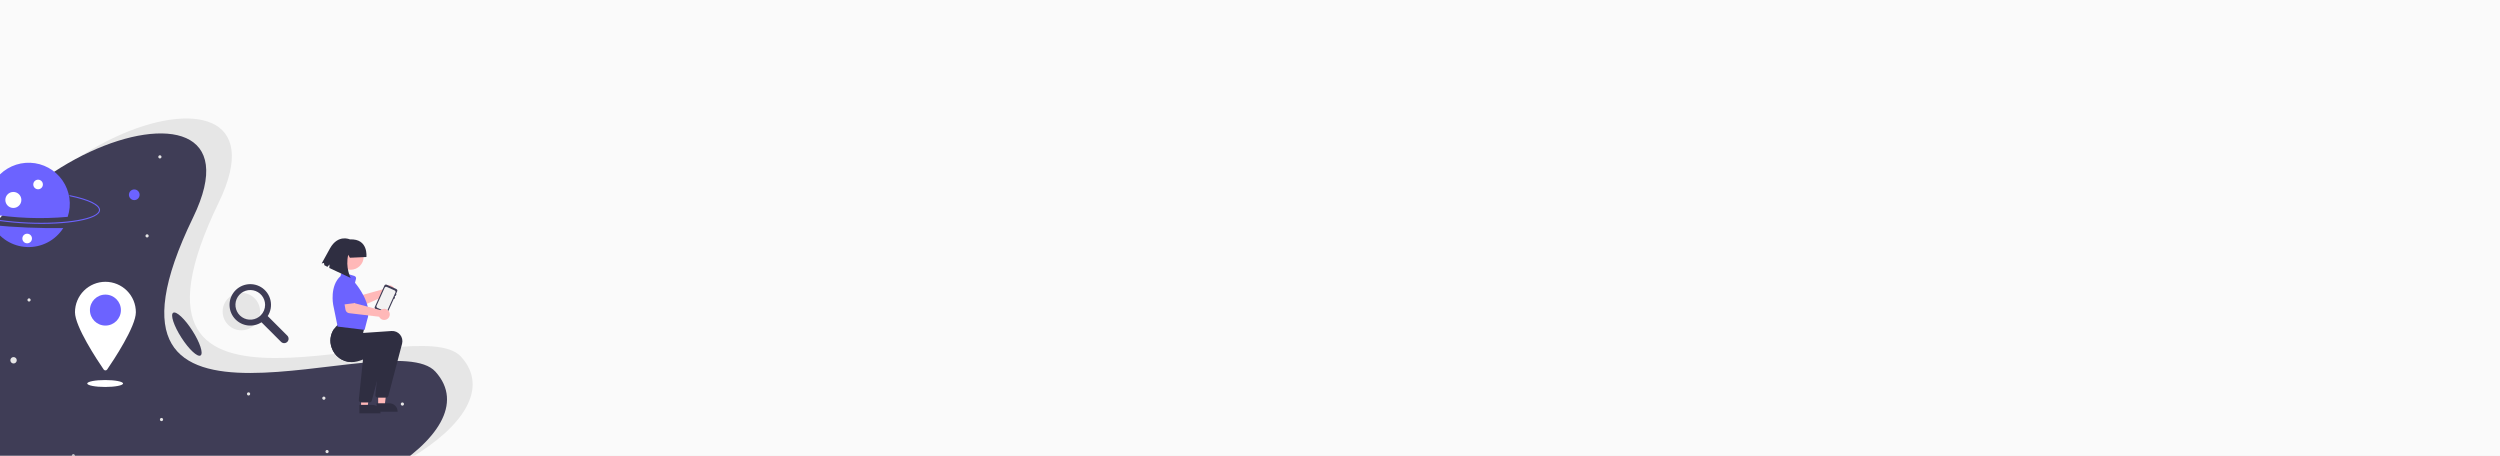
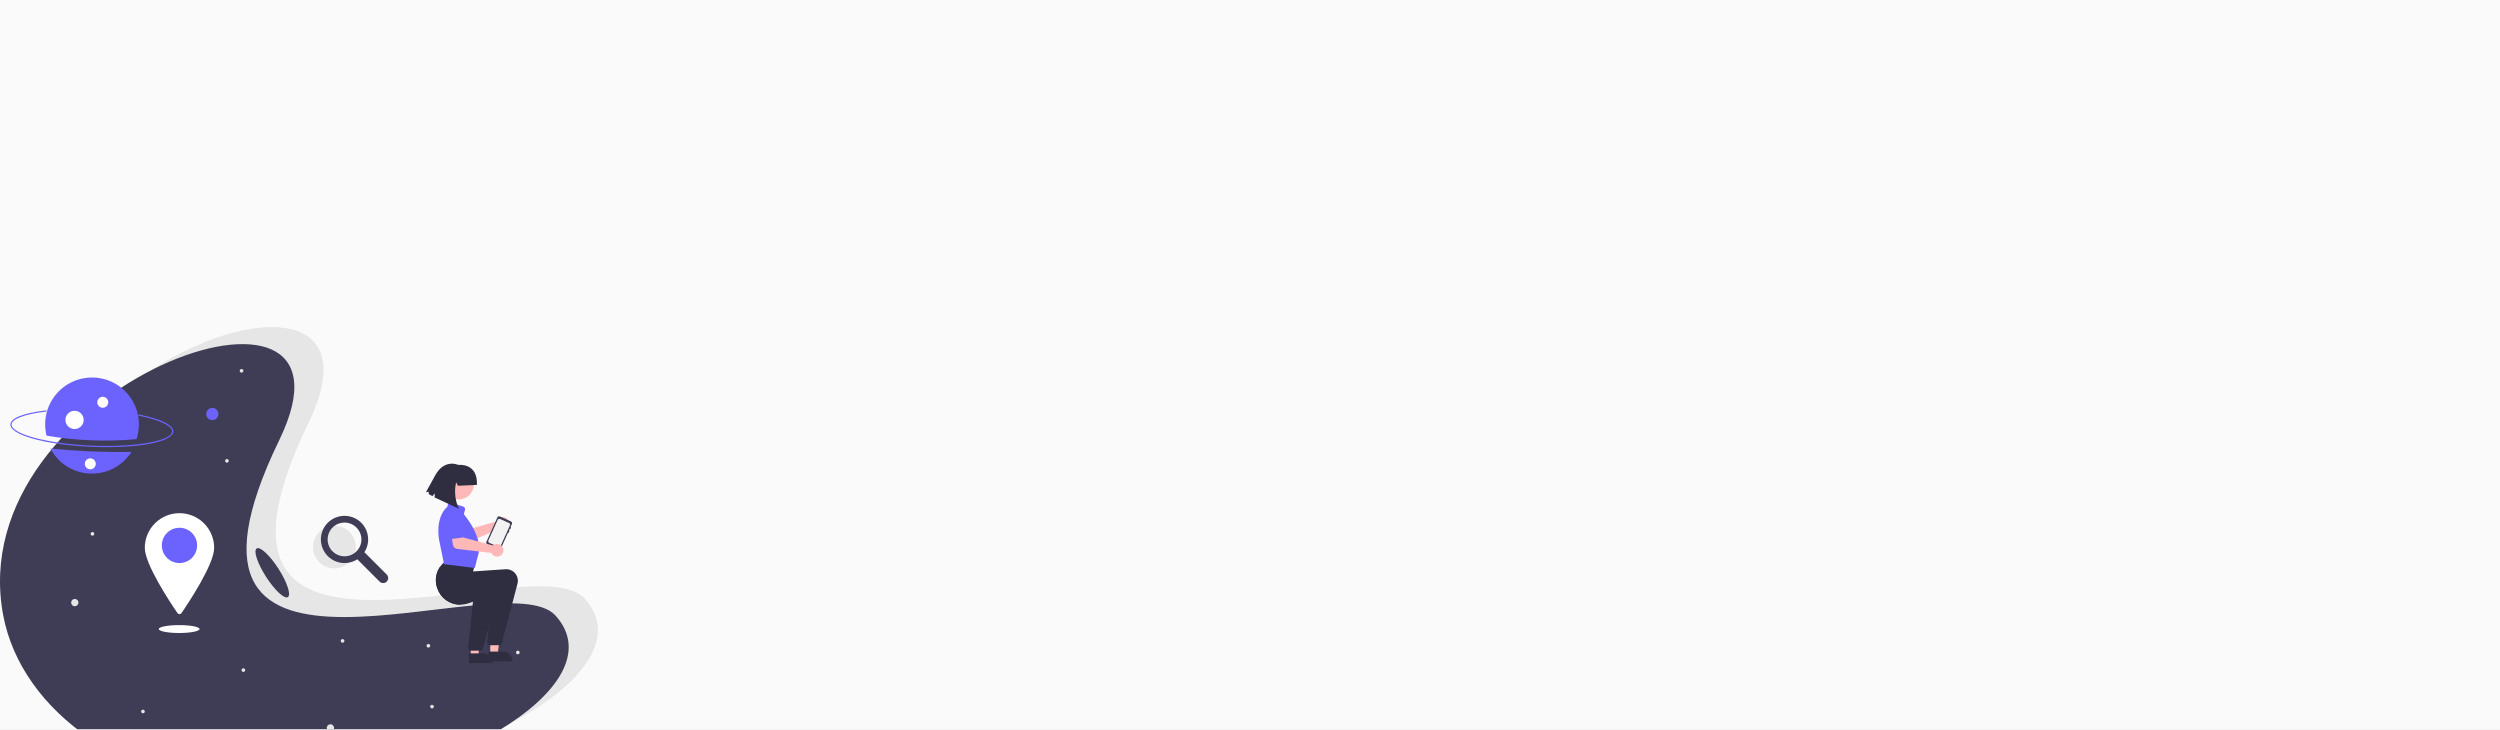
- <svg xmlns="http://www.w3.org/2000/svg" width="1920" height="350" viewBox="0 0 1920 350" fill="none">
+ <svg xmlns="http://www.w3.org/2000/svg" width="1200" height="350" viewBox="0 0 1200 350" fill="none">
  <g clip-path="url(#clip0_264_983)">
-     <rect width="1920" height="350" fill="#FAFAFA" />
-     <path d="M354.093 273.949C397.975 322.457 270.769 392.363 167.985 392.363C65.2 392.363 -5.911 338.198 -18.123 273.949C-47.735 118.167 234.171 19.152 167.985 155.535C71.511 354.327 319.535 235.748 354.093 273.949Z" fill="#E6E6E6" />
-     <path d="M334.404 285.429C378.286 333.937 251.081 403.843 148.296 403.843C45.511 403.843 -25.6 349.678 -37.812 285.429C-67.423 129.647 214.482 30.633 148.296 167.015C51.822 365.807 299.847 247.228 334.404 285.429Z" fill="#3F3D56" />
-     <path d="M21.361 171.7C-9.43 170.345 -33.305 163.706 -32.991 156.586C-32.803 152.317 -24.089 148.884 -9.083 147.168C-9.029 147.161 -8.975 147.165 -8.923 147.18C-8.87 147.195 -8.822 147.219 -8.779 147.253C-8.737 147.286 -8.701 147.328 -8.675 147.375C-8.649 147.423 -8.632 147.474 -8.626 147.528C-8.62 147.582 -8.624 147.636 -8.639 147.688C-8.654 147.74 -8.679 147.789 -8.713 147.831C-8.747 147.873 -8.789 147.908 -8.836 147.934C-8.884 147.96 -8.936 147.977 -8.99 147.982C-23.125 149.599 -32.008 152.909 -32.172 156.622C-32.455 163.061 -7.924 169.591 21.397 170.881C50.718 172.172 75.728 167.822 76.012 161.383C76.176 157.655 67.564 153.566 53.535 150.711C53.482 150.7 53.432 150.679 53.387 150.649C53.342 150.619 53.304 150.581 53.274 150.536C53.244 150.491 53.223 150.44 53.213 150.387C53.203 150.335 53.203 150.28 53.214 150.227C53.224 150.174 53.245 150.124 53.276 150.079C53.306 150.035 53.345 149.996 53.39 149.967C53.435 149.937 53.485 149.916 53.538 149.906C53.591 149.896 53.646 149.897 53.699 149.907C68.589 152.938 77.02 157.133 76.832 161.419C76.518 168.539 52.152 173.055 21.361 171.7Z" fill="#6C63FF" />
-     <path d="M-5.987 172.893C-3.411 177.784 0.405 181.914 5.079 184.868C9.753 187.822 15.121 189.498 20.646 189.727C26.171 189.956 31.66 188.731 36.562 186.174C41.465 183.617 45.61 179.818 48.583 175.157C30.365 175.402 12.148 174.647 -5.987 172.893V172.893Z" fill="#6C63FF" />
-     <path d="M51.989 166.532C53.539 161.884 53.986 156.94 53.294 152.089C52.602 147.239 50.789 142.616 48.001 138.587C45.212 134.558 41.524 131.232 37.227 128.875C32.931 126.517 28.144 125.191 23.246 125.002C18.348 124.812 13.474 125.766 9.008 127.785C4.542 129.805 0.608 132.836 -2.483 136.638C-5.574 140.44 -7.737 144.91 -8.802 149.692C-9.866 154.475 -9.802 159.439 -8.615 164.193C11.4 167.589 31.771 168.376 51.989 166.532V166.532Z" fill="#6C63FF" />
-     <path d="M29.253 145.368C31.291 145.368 32.944 143.716 32.944 141.678C32.944 139.64 31.291 137.988 29.253 137.988C27.214 137.988 25.561 139.64 25.561 141.678C25.561 143.716 27.214 145.368 29.253 145.368Z" fill="white" />
-     <path d="M10.253 159.714C13.651 159.714 16.406 156.96 16.406 153.564C16.406 150.167 13.651 147.414 10.253 147.414C6.855 147.414 4.1 150.167 4.1 153.564C4.1 156.96 6.855 159.714 10.253 159.714Z" fill="white" />
-     <path d="M103.115 153.69C105.38 153.69 107.217 151.854 107.217 149.59C107.217 147.326 105.38 145.49 103.115 145.49C100.85 145.49 99.013 147.326 99.013 149.59C99.013 151.854 100.85 153.69 103.115 153.69Z" fill="#6C63FF" />
-     <path d="M10.414 279.153C11.773 279.153 12.875 278.052 12.875 276.693C12.875 275.335 11.773 274.233 10.414 274.233C9.054 274.233 7.952 275.335 7.952 276.693C7.952 278.052 9.054 279.153 10.414 279.153Z" fill="#E6E6E6" />
-     <path d="M22.309 231.591C22.989 231.591 23.54 231.041 23.54 230.361C23.54 229.682 22.989 229.131 22.309 229.131C21.629 229.131 21.078 229.682 21.078 230.361C21.078 231.041 21.629 231.591 22.309 231.591Z" fill="#E6E6E6" />
-     <path d="M124.034 323.434C124.714 323.434 125.265 322.884 125.265 322.204C125.265 321.525 124.714 320.974 124.034 320.974C123.355 320.974 122.804 321.525 122.804 322.204C122.804 322.884 123.355 323.434 124.034 323.434Z" fill="#E6E6E6" />
-     <path d="M309.027 311.544C309.707 311.544 310.258 310.993 310.258 310.314C310.258 309.634 309.707 309.084 309.027 309.084C308.348 309.084 307.797 309.634 307.797 310.314C307.797 310.993 308.348 311.544 309.027 311.544Z" fill="#E6E6E6" />
-     <path d="M251.191 348.035C251.871 348.035 252.422 347.484 252.422 346.805C252.422 346.125 251.871 345.574 251.191 345.574C250.512 345.574 249.961 346.125 249.961 346.805C249.961 347.484 250.512 348.035 251.191 348.035Z" fill="#E6E6E6" />
-     <path d="M190.894 303.754C191.574 303.754 192.125 303.203 192.125 302.524C192.125 301.844 191.574 301.294 190.894 301.294C190.215 301.294 189.664 301.844 189.664 302.524C189.664 303.203 190.215 303.754 190.894 303.754Z" fill="#E6E6E6" />
-     <path d="M112.959 182.391C113.639 182.391 114.19 181.84 114.19 181.161C114.19 180.481 113.639 179.931 112.959 179.931C112.28 179.931 111.729 180.481 111.729 181.161C111.729 181.84 112.28 182.391 112.959 182.391Z" fill="#E6E6E6" />
-     <path d="M122.804 121.709C123.483 121.709 124.034 121.159 124.034 120.479C124.034 119.8 123.483 119.249 122.804 119.249C122.124 119.249 121.573 119.8 121.573 120.479C121.573 121.159 122.124 121.709 122.804 121.709Z" fill="#E6E6E6" />
-     <path d="M56.354 351.315C57.034 351.315 57.585 350.764 57.585 350.085C57.585 349.405 57.034 348.855 56.354 348.855C55.675 348.855 55.124 349.405 55.124 350.085C55.124 350.764 55.675 351.315 56.354 351.315Z" fill="#E6E6E6" />
-     <path d="M248.73 307.034C249.41 307.034 249.961 306.483 249.961 305.804C249.961 305.124 249.41 304.573 248.73 304.573C248.05 304.573 247.499 305.124 247.499 305.804C247.499 306.483 248.05 307.034 248.73 307.034Z" fill="#E6E6E6" />
-     <path d="M20.86 186.86C22.899 186.86 24.552 185.208 24.552 183.17C24.552 181.132 22.899 179.48 20.86 179.48C18.822 179.48 17.169 181.132 17.169 183.17C17.169 185.208 18.822 186.86 20.86 186.86Z" fill="white" />
-     <path d="M104.345 239.792C104.345 250.813 87.298 276.494 82.317 283.764C82.166 283.984 81.965 284.164 81.729 284.288C81.494 284.412 81.231 284.477 80.965 284.477C80.699 284.477 80.436 284.412 80.201 284.288C79.965 284.164 79.763 283.984 79.613 283.764C74.631 276.494 57.584 250.813 57.584 239.792C57.584 236.723 58.189 233.684 59.364 230.848C60.539 228.013 62.261 225.437 64.432 223.266C66.603 221.096 69.181 219.375 72.018 218.2C74.854 217.026 77.895 216.421 80.965 216.421C84.035 216.421 87.076 217.026 89.912 218.2C92.749 219.375 95.326 221.096 97.497 223.266C99.668 225.437 101.391 228.013 102.566 230.848C103.741 233.684 104.345 236.723 104.345 239.792V239.792Z" fill="white" />
-     <path d="M80.965 250.042C87.535 250.042 92.86 244.719 92.86 238.152C92.86 231.585 87.535 226.261 80.965 226.261C74.395 226.261 69.07 231.585 69.07 238.152C69.07 244.719 74.395 250.042 80.965 250.042Z" fill="#6C63FF" />
-     <path d="M80.76 297.194C88.349 297.194 94.501 296 94.501 294.529C94.501 293.057 88.349 291.864 80.76 291.864C73.171 291.864 67.019 293.057 67.019 294.529C67.019 296 73.171 297.194 80.76 297.194Z" fill="white" />
-     <path d="M295.06 221.35C294.956 221.552 294.868 221.762 294.797 221.977L275.197 227.421L271.665 223.966L265.752 228.612L271.41 235.336C271.867 235.879 272.488 236.26 273.18 236.42C273.871 236.58 274.597 236.512 275.246 236.226L296.418 226.884C297.137 227.382 297.99 227.65 298.864 227.652C299.738 227.654 300.593 227.389 301.313 226.894C302.034 226.399 302.586 225.696 302.897 224.88C303.209 224.063 303.264 223.171 303.055 222.322C302.847 221.473 302.385 220.708 301.731 220.128C301.076 219.548 300.261 219.181 299.393 219.075C298.525 218.97 297.646 219.131 296.871 219.538C296.097 219.944 295.465 220.576 295.06 221.35H295.06Z" fill="#FFB8B8" />
-     <path d="M274.506 227.74L267.15 233.463C266.94 233.626 266.698 233.742 266.44 233.803C266.182 233.864 265.914 233.869 265.654 233.816C265.394 233.764 265.148 233.657 264.933 233.501C264.718 233.346 264.539 233.146 264.409 232.915L259.837 224.827C259.009 223.751 258.642 222.392 258.815 221.046C258.989 219.701 259.689 218.479 260.763 217.649C261.836 216.819 263.195 216.448 264.542 216.618C265.888 216.788 267.113 217.485 267.946 218.556L274.647 224.949C274.839 225.133 274.989 225.355 275.088 225.601C275.186 225.848 275.23 226.112 275.216 226.377C275.203 226.642 275.132 226.9 275.01 227.136C274.887 227.371 274.716 227.577 274.506 227.74V227.74Z" fill="#6C63FF" />
-     <path d="M296.939 218.643L304.4 221.998C304.712 222.138 304.956 222.397 305.078 222.717C305.199 223.037 305.188 223.393 305.048 223.705L304.165 225.667C304.268 225.715 304.349 225.801 304.39 225.907C304.43 226.014 304.427 226.132 304.381 226.237L304.027 227.022C303.98 227.125 303.894 227.206 303.787 227.247C303.68 227.287 303.562 227.284 303.458 227.237L303.105 228.022C303.208 228.069 303.29 228.156 303.33 228.262C303.37 228.369 303.367 228.487 303.321 228.591L302.967 229.376C302.92 229.48 302.834 229.561 302.727 229.602C302.62 229.642 302.502 229.639 302.398 229.592L297.628 240.19C297.488 240.502 297.229 240.746 296.908 240.867C296.588 240.988 296.233 240.978 295.92 240.837L288.46 237.482C288.147 237.342 287.904 237.083 287.782 236.763C287.661 236.443 287.671 236.087 287.812 235.775L295.231 219.29C295.372 218.978 295.631 218.734 295.951 218.613C296.272 218.492 296.627 218.502 296.939 218.643V218.643Z" fill="#3F3D56" />
-     <path d="M289.814 236.438L295.799 239.133C296.099 239.267 296.439 239.277 296.747 239.161C297.054 239.045 297.303 238.812 297.439 238.513L300.203 232.367L301.164 230.237L303.665 224.676C303.799 224.377 303.809 224.037 303.692 223.731C303.576 223.424 303.344 223.176 303.045 223.041L301.164 222.193L297.056 220.346C296.756 220.213 296.416 220.203 296.109 220.32C295.802 220.437 295.554 220.671 295.42 220.971L293 226.346L290.245 232.466L289.194 234.803C289.06 235.102 289.05 235.442 289.166 235.749C289.282 236.055 289.515 236.303 289.814 236.438V236.438Z" fill="#F2F2F2" />
-     <path d="M277.309 312.587L282.337 312.587L284.73 293.198L277.308 293.199L277.309 312.587Z" fill="#FFB8B8" />
-     <path d="M276.026 310.946L285.929 310.946H285.93C286.759 310.946 287.579 311.109 288.345 311.426C289.111 311.743 289.807 312.207 290.393 312.793C290.979 313.379 291.444 314.074 291.761 314.84C292.078 315.605 292.241 316.426 292.241 317.254V317.459L276.026 317.46L276.026 310.946Z" fill="#2F2E41" />
-     <path d="M290.434 311.357L295.463 311.357L297.856 291.968L290.434 291.969L290.434 311.357Z" fill="#FFB8B8" />
-     <path d="M289.152 309.716L299.055 309.715H299.056C299.884 309.715 300.705 309.878 301.471 310.195C302.237 310.513 302.932 310.977 303.518 311.563C304.104 312.149 304.569 312.844 304.887 313.61C305.204 314.375 305.367 315.195 305.367 316.024V316.229L289.152 316.229L289.152 309.716Z" fill="#2F2E41" />
-     <path d="M254.752 267.09C255.823 270.265 257.855 273.028 260.567 274.998C263.279 276.967 266.536 278.045 269.887 278.083L270.142 278.087C272.738 278.161 275.786 277.324 278.776 276.123C284.683 273.749 290.355 269.948 291.861 268.903L289.31 293.417L288.276 303.356C288.25 303.613 288.278 303.873 288.358 304.118C288.439 304.364 288.57 304.59 288.743 304.782C288.916 304.974 289.127 305.127 289.363 305.233C289.599 305.338 289.855 305.393 290.114 305.394H296.484C296.892 305.394 297.289 305.259 297.613 305.009C297.936 304.76 298.168 304.411 298.272 304.016L308.789 263.978C309.105 262.78 309.13 261.524 308.863 260.314C308.596 259.104 308.045 257.974 307.255 257.019C306.465 256.065 305.459 255.311 304.32 254.823C303.18 254.334 301.941 254.123 300.704 254.208L278.858 255.704L280.384 249.603L260.884 248.308L260.826 248.349C260.359 248.689 259.904 249.046 259.469 249.419C258.382 250.338 257.418 251.394 256.601 252.56C255.141 254.652 254.21 257.067 253.888 259.597C253.565 262.128 253.862 264.699 254.752 267.09Z" fill="#2F2E41" />
-     <path d="M254.752 267.091C255.823 270.265 257.855 273.028 260.567 274.998C263.279 276.967 266.536 278.045 269.887 278.083C273.092 276.462 276.185 274.627 279.145 272.593L278.776 276.123L275.56 307.046C275.534 307.303 275.562 307.563 275.643 307.809C275.723 308.054 275.854 308.28 276.027 308.472C276.2 308.664 276.412 308.818 276.648 308.923C276.884 309.028 277.139 309.083 277.398 309.084H283.768C284.176 309.084 284.573 308.949 284.897 308.7C285.221 308.45 285.452 308.101 285.556 307.706L289.31 293.417L296.073 267.669C296.389 266.47 296.414 265.214 296.147 264.004C295.881 262.794 295.329 261.665 294.539 260.71C293.749 259.755 292.743 259.002 291.604 258.513C290.465 258.024 289.225 257.813 287.989 257.898L266.142 259.395L267.668 253.294L256.601 252.56C255.141 254.652 254.21 257.067 253.888 259.598C253.565 262.128 253.862 264.699 254.752 267.091V267.091Z" fill="#2F2E41" />
-     <path d="M259.441 250.833L259.294 250.816L255.892 234.093C255.863 233.948 253.081 219.524 261.608 211.984L261.757 210.952C261.795 210.688 261.89 210.435 262.035 210.211C262.18 209.987 262.372 209.797 262.598 209.655C262.823 209.512 263.077 209.42 263.342 209.385C263.607 209.35 263.876 209.373 264.131 209.452L272.164 211.943C272.619 212.083 273.002 212.393 273.232 212.809C273.463 213.225 273.524 213.714 273.402 214.174L272.621 217.143C273.704 218.414 286.451 233.754 282.011 245.571L280.022 253.342L259.441 250.833Z" fill="#6C63FF" />
-     <path d="M292.797 237.782C292.605 237.903 292.423 238.039 292.252 238.188L272.605 232.917L271.321 228.146L263.866 229.143L265.318 237.809C265.436 238.509 265.777 239.152 266.291 239.641C266.805 240.131 267.465 240.441 268.17 240.524L291.153 243.238C291.518 244.032 292.117 244.696 292.869 245.142C293.621 245.588 294.491 245.795 295.363 245.734C296.235 245.674 297.068 245.35 297.752 244.804C298.435 244.259 298.936 243.519 299.188 242.682C299.441 241.845 299.432 240.951 299.164 240.119C298.895 239.288 298.38 238.557 297.686 238.025C296.992 237.493 296.153 237.185 295.279 237.142C294.406 237.099 293.54 237.322 292.797 237.782H292.797Z" fill="#FFB8B8" />
-     <path d="M271.848 232.84L262.602 234.031C262.339 234.065 262.072 234.041 261.819 233.963C261.565 233.884 261.332 233.752 261.135 233.575C260.937 233.398 260.78 233.18 260.674 232.937C260.568 232.694 260.516 232.431 260.521 232.166L260.697 222.877C260.532 221.531 260.907 220.174 261.741 219.103C262.574 218.033 263.799 217.337 265.145 217.167C266.492 216.998 267.851 217.369 268.924 218.2C269.997 219.03 270.697 220.252 270.87 221.598L273.389 230.509C273.461 230.764 273.477 231.032 273.437 231.294C273.396 231.556 273.299 231.806 273.153 232.027C273.007 232.248 272.814 232.436 272.589 232.576C272.364 232.716 272.112 232.806 271.848 232.84V232.84Z" fill="#6C63FF" />
-     <path d="M269.246 207.183C274.81 207.183 279.32 202.674 279.32 197.112C279.32 191.551 274.81 187.042 269.246 187.042C263.682 187.042 259.171 191.551 259.171 197.112C259.171 202.674 263.682 207.183 269.246 207.183Z" fill="#FFB8B8" />
-     <path d="M268.716 197.953L267.454 195.657C265.065 205.388 269.285 213.441 269.285 213.441L252.906 205.814L253.062 203.108L251.441 204.946L249.112 203.664L248.804 201.909L247.047 202.344L253.463 190.705C259.691 179.629 268.745 183.858 268.745 183.858C283.148 183.173 281.389 197.378 281.389 197.378L268.716 197.953Z" fill="#2F2E41" />
-     <path d="M154.033 272.998C156.356 271.51 153.531 262.962 147.724 253.907C141.917 244.852 135.326 238.718 133.003 240.207C130.68 241.695 133.505 250.242 139.312 259.297C145.12 268.352 151.711 274.486 154.033 272.998Z" fill="#3F3D56" />
-     <path d="M185.374 253.669C193.322 253.669 199.765 247.228 199.765 239.283C199.765 231.339 193.322 224.898 185.374 224.898C177.425 224.898 170.982 231.339 170.982 239.283C170.982 247.228 177.425 253.669 185.374 253.669Z" fill="#E6E6E6" />
-     <path d="M220.644 257.769L205.605 242.736C206.758 240.944 207.539 238.939 207.902 236.839C208.265 234.74 208.203 232.588 207.72 230.513C207.236 228.438 206.341 226.481 205.086 224.758C203.832 223.035 202.245 221.581 200.418 220.483C196.979 218.429 192.893 217.741 188.971 218.556C185.048 219.37 181.575 221.627 179.238 224.88C177.088 227.894 176.056 231.562 176.318 235.254C176.58 238.945 178.121 242.431 180.675 245.11C183.23 247.789 186.638 249.495 190.315 249.935C193.991 250.375 197.706 249.52 200.821 247.518L215.86 262.551C216.495 263.185 217.355 263.541 218.252 263.54C219.149 263.54 220.009 263.184 220.643 262.55C221.277 261.916 221.633 261.056 221.634 260.16C221.634 259.263 221.278 258.403 220.644 257.769V257.769ZM200.259 242.175C198.396 244.038 195.944 245.197 193.321 245.455C190.699 245.714 188.068 245.055 185.876 243.591C183.685 242.128 182.069 239.95 181.304 237.429C180.539 234.909 180.672 232.201 181.681 229.767C182.689 227.333 184.511 225.324 186.835 224.083C189.159 222.841 191.842 222.443 194.427 222.957C197.012 223.471 199.338 224.865 201.01 226.901C202.682 228.937 203.596 231.49 203.596 234.124C203.597 235.62 203.304 237.101 202.731 238.483C202.159 239.864 201.319 241.119 200.259 242.175V242.175Z" fill="#3F3D56" />
+     <rect width="1200" height="350" fill="#FAFAFA" />
+     <path d="M280.657 287.289C311.907 321.834 221.317 371.618 148.118 371.618C74.919 371.618 24.277 333.044 15.579 287.289C-5.508 176.347 195.253 105.833 148.118 202.959C79.413 344.531 256.046 260.084 280.657 287.289Z" fill="#E6E6E6" />
+     <path d="M266.635 295.465C297.886 330.01 207.296 379.795 134.097 379.795C60.898 379.795 10.255 341.22 1.558 295.465C-19.53 184.523 181.232 114.009 134.097 211.135C65.392 352.707 242.025 268.26 266.635 295.465Z" fill="#3F3D56" />
+     <path d="M43.699 214.471C21.77 213.506 4.768 208.778 4.991 203.707C5.125 200.667 11.331 198.223 22.018 197C22.056 196.996 22.095 196.999 22.132 197.009C22.169 197.02 22.204 197.037 22.234 197.061C22.264 197.085 22.289 197.115 22.308 197.148C22.327 197.182 22.339 197.219 22.343 197.257C22.348 197.295 22.344 197.334 22.334 197.371C22.323 197.408 22.305 197.443 22.281 197.473C22.257 197.503 22.227 197.528 22.193 197.546C22.16 197.565 22.122 197.576 22.084 197.581C12.017 198.732 5.691 201.089 5.575 203.733C5.373 208.319 22.843 212.969 43.724 213.888C64.605 214.807 82.417 211.709 82.619 207.124C82.736 204.469 76.602 201.557 66.612 199.524C66.574 199.516 66.538 199.501 66.506 199.48C66.474 199.458 66.447 199.431 66.426 199.399C66.404 199.367 66.39 199.331 66.382 199.293C66.375 199.256 66.375 199.217 66.383 199.179C66.391 199.142 66.406 199.106 66.427 199.074C66.448 199.042 66.476 199.015 66.508 198.994C66.54 198.973 66.576 198.958 66.614 198.951C66.652 198.943 66.691 198.944 66.728 198.951C77.332 201.109 83.337 204.098 83.203 207.15C82.979 212.22 65.627 215.437 43.699 214.471Z" fill="#6C63FF" />
+     <path d="M24.223 215.321C26.058 218.805 28.775 221.745 32.103 223.849C35.432 225.953 39.255 227.146 43.19 227.31C47.124 227.473 51.033 226.6 54.525 224.779C58.016 222.959 60.968 220.253 63.085 216.934C50.111 217.108 37.138 216.57 24.223 215.321V215.321Z" fill="#6C63FF" />
+     <path d="M65.511 210.791C66.615 207.481 66.933 203.96 66.44 200.505C65.947 197.051 64.657 193.759 62.671 190.89C60.685 188.02 58.058 185.652 54.998 183.973C51.938 182.294 48.529 181.349 45.041 181.215C41.553 181.08 38.082 181.759 34.901 183.197C31.721 184.636 28.919 186.794 26.718 189.502C24.517 192.21 22.976 195.393 22.218 198.798C21.46 202.204 21.506 205.74 22.351 209.125C36.605 211.544 51.113 212.104 65.511 210.791V210.791Z" fill="#6C63FF" />
+     <path d="M49.319 195.719C50.771 195.719 51.948 194.542 51.948 193.091C51.948 191.64 50.771 190.463 49.319 190.463C47.867 190.463 46.69 191.64 46.69 193.091C46.69 194.542 47.867 195.719 49.319 195.719Z" fill="white" />
+     <path d="M35.788 205.935C38.208 205.935 40.17 203.974 40.17 201.555C40.17 199.136 38.208 197.176 35.788 197.176C33.368 197.176 31.406 199.136 31.406 201.555C31.406 203.974 33.368 205.935 35.788 205.935Z" fill="white" />
+     <path d="M101.921 201.646C103.534 201.646 104.842 200.338 104.842 198.726C104.842 197.113 103.534 195.806 101.921 195.806C100.308 195.806 99 197.113 99 198.726C99 200.338 100.308 201.646 101.921 201.646Z" fill="#6C63FF" />
+     <path d="M35.903 290.995C36.87 290.995 37.655 290.211 37.655 289.243C37.655 288.276 36.87 287.491 35.903 287.491C34.934 287.491 34.15 288.276 34.15 289.243C34.15 290.211 34.934 290.995 35.903 290.995Z" fill="#E6E6E6" />
+     <path d="M158.591 351.146C159.559 351.146 160.344 350.361 160.344 349.394C160.344 348.426 159.559 347.642 158.591 347.642C157.623 347.642 156.838 348.426 156.838 349.394C156.838 350.361 157.623 351.146 158.591 351.146Z" fill="#E6E6E6" />
+     <path d="M44.374 257.123C44.858 257.123 45.25 256.731 45.25 256.247C45.25 255.764 44.858 255.371 44.374 255.371C43.89 255.371 43.497 255.764 43.497 256.247C43.497 256.731 43.89 257.123 44.374 257.123Z" fill="#E6E6E6" />
+     <path d="M116.818 322.53C117.302 322.53 117.695 322.138 117.695 321.654C117.695 321.17 117.302 320.778 116.818 320.778C116.334 320.778 115.942 321.17 115.942 321.654C115.942 322.138 116.334 322.53 116.818 322.53Z" fill="#E6E6E6" />
+     <path d="M248.563 314.062C249.047 314.062 249.439 313.67 249.439 313.186C249.439 312.702 249.047 312.31 248.563 312.31C248.079 312.31 247.686 312.702 247.686 313.186C247.686 313.67 248.079 314.062 248.563 314.062Z" fill="#E6E6E6" />
+     <path d="M207.374 340.05C207.858 340.05 208.251 339.657 208.251 339.174C208.251 338.69 207.858 338.298 207.374 338.298C206.89 338.298 206.498 338.69 206.498 339.174C206.498 339.657 206.89 340.05 207.374 340.05Z" fill="#E6E6E6" />
+     <path d="M164.433 308.515C164.917 308.515 165.31 308.122 165.31 307.639C165.31 307.155 164.917 306.763 164.433 306.763C163.949 306.763 163.557 307.155 163.557 307.639C163.557 308.122 163.949 308.515 164.433 308.515Z" fill="#E6E6E6" />
+     <path d="M108.931 222.085C109.415 222.085 109.808 221.692 109.808 221.209C109.808 220.725 109.415 220.333 108.931 220.333C108.447 220.333 108.055 220.725 108.055 221.209C108.055 221.692 108.447 222.085 108.931 222.085Z" fill="#E6E6E6" />
+     <path d="M115.942 178.87C116.426 178.87 116.818 178.478 116.818 177.994C116.818 177.511 116.426 177.118 115.942 177.118C115.458 177.118 115.066 177.511 115.066 177.994C115.066 178.478 115.458 178.87 115.942 178.87Z" fill="#E6E6E6" />
+     <path d="M68.62 342.386C69.103 342.386 69.496 341.994 69.496 341.51C69.496 341.026 69.103 340.634 68.62 340.634C68.135 340.634 67.743 341.026 67.743 341.51C67.743 341.994 68.135 342.386 68.62 342.386Z" fill="#E6E6E6" />
+     <path d="M205.621 310.851C206.105 310.851 206.498 310.458 206.498 309.975C206.498 309.491 206.105 309.099 205.621 309.099C205.137 309.099 204.745 309.491 204.745 309.975C204.745 310.458 205.137 310.851 205.621 310.851Z" fill="#E6E6E6" />
+     <path d="M43.342 225.267C44.794 225.267 45.971 224.091 45.971 222.639C45.971 221.188 44.794 220.011 43.342 220.011C41.89 220.011 40.713 221.188 40.713 222.639C40.713 224.091 41.89 225.267 43.342 225.267Z" fill="white" />
+     <path d="M102.797 262.964C102.797 270.812 90.657 289.102 87.109 294.279C87.002 294.435 86.858 294.563 86.691 294.652C86.523 294.74 86.336 294.787 86.146 294.787C85.957 294.787 85.77 294.74 85.602 294.652C85.434 294.563 85.291 294.435 85.184 294.279C81.636 289.102 69.496 270.812 69.496 262.964C69.496 260.778 69.926 258.614 70.763 256.594C71.6 254.575 72.826 252.74 74.373 251.195C75.919 249.649 77.754 248.423 79.774 247.587C81.795 246.751 83.96 246.32 86.146 246.32C88.333 246.32 90.498 246.751 92.518 247.587C94.538 248.423 96.374 249.649 97.92 251.195C99.466 252.74 100.693 254.575 101.529 256.594C102.366 258.614 102.797 260.778 102.797 262.964V262.964Z" fill="white" />
+     <path d="M86.146 270.263C90.825 270.263 94.618 266.472 94.618 261.795C94.618 257.119 90.825 253.328 86.146 253.328C81.468 253.328 77.675 257.119 77.675 261.795C77.675 266.472 81.468 270.263 86.146 270.263Z" fill="#6C63FF" />
+     <path d="M86 303.843C91.405 303.843 95.786 302.993 95.786 301.945C95.786 300.897 91.405 300.047 86 300.047C80.596 300.047 76.214 300.897 76.214 301.945C76.214 302.993 80.596 303.843 86 303.843Z" fill="white" />
+     <path d="M238.615 249.83C238.541 249.974 238.479 250.123 238.428 250.276L224.47 254.153L221.955 251.693L217.744 255.002L221.773 259.79C222.099 260.177 222.541 260.448 223.033 260.562C223.526 260.676 224.042 260.628 224.505 260.424L239.583 253.771C240.095 254.125 240.702 254.316 241.325 254.318C241.947 254.319 242.556 254.131 243.069 253.778C243.582 253.426 243.976 252.925 244.197 252.343C244.419 251.762 244.458 251.126 244.309 250.522C244.161 249.917 243.832 249.372 243.366 248.959C242.9 248.546 242.32 248.285 241.702 248.21C241.083 248.135 240.457 248.25 239.906 248.539C239.354 248.828 238.904 249.279 238.615 249.83H238.615Z" fill="#FFB8B8" />
+     <path d="M223.979 254.38L218.739 258.456C218.59 258.572 218.418 258.655 218.234 258.698C218.05 258.742 217.859 258.745 217.674 258.708C217.489 258.671 217.314 258.594 217.161 258.484C217.008 258.373 216.881 258.23 216.788 258.066L213.532 252.306C212.942 251.54 212.68 250.572 212.804 249.614C212.928 248.655 213.426 247.785 214.191 247.194C214.955 246.603 215.923 246.339 216.882 246.46C217.841 246.581 218.713 247.077 219.306 247.84L224.079 252.393C224.216 252.524 224.323 252.682 224.392 252.857C224.462 253.033 224.494 253.221 224.484 253.41C224.475 253.598 224.424 253.783 224.337 253.95C224.25 254.118 224.128 254.264 223.979 254.38V254.38Z" fill="#6C63FF" />
+     <path d="M239.954 247.902L245.267 250.291C245.49 250.391 245.663 250.575 245.75 250.803C245.837 251.031 245.829 251.285 245.729 251.507L245.1 252.904C245.174 252.938 245.231 252.999 245.26 253.075C245.289 253.151 245.287 253.236 245.254 253.31L245.002 253.869C244.968 253.943 244.907 254 244.831 254.029C244.755 254.058 244.671 254.056 244.597 254.023L244.345 254.582C244.419 254.615 244.477 254.677 244.505 254.753C244.534 254.828 244.532 254.913 244.499 254.987L244.247 255.546C244.214 255.62 244.152 255.678 244.076 255.706C244 255.735 243.916 255.733 243.842 255.7L240.445 263.247C240.345 263.469 240.16 263.642 239.932 263.729C239.704 263.815 239.451 263.808 239.229 263.708L233.916 261.318C233.693 261.218 233.519 261.034 233.433 260.806C233.346 260.578 233.354 260.325 233.454 260.103L238.738 248.363C238.838 248.141 239.022 247.967 239.251 247.881C239.479 247.794 239.732 247.802 239.954 247.902V247.902Z" fill="#3F3D56" />
+     <path d="M234.88 260.575L239.142 262.494C239.356 262.589 239.598 262.597 239.817 262.514C240.036 262.431 240.213 262.265 240.31 262.053L242.279 257.676L242.963 256.159L244.744 252.199C244.839 251.986 244.846 251.744 244.764 251.525C244.681 251.307 244.515 251.13 244.303 251.034L242.963 250.43L240.037 249.115C239.824 249.02 239.581 249.013 239.363 249.097C239.144 249.18 238.968 249.346 238.872 249.56L237.149 253.388L235.187 257.746L234.438 259.411C234.343 259.624 234.336 259.866 234.418 260.084C234.501 260.302 234.667 260.479 234.88 260.575V260.575Z" fill="#F2F2F2" />
+     <path d="M225.974 314.806L229.555 314.805L231.259 300.998L225.973 300.998L225.974 314.806Z" fill="#FFB8B8" />
+     <path d="M225.061 313.637L232.114 313.636H232.114C232.704 313.636 233.289 313.753 233.834 313.978C234.379 314.204 234.875 314.535 235.292 314.952C235.709 315.369 236.041 315.865 236.266 316.41C236.492 316.955 236.609 317.539 236.608 318.129V318.275L225.061 318.276L225.061 313.637Z" fill="#2F2E41" />
+     <path d="M235.322 313.929L238.903 313.929L240.607 300.121L235.321 300.122L235.322 313.929Z" fill="#FFB8B8" />
+     <path d="M234.409 312.761L241.461 312.76H241.462C242.052 312.76 242.636 312.876 243.182 313.102C243.727 313.328 244.222 313.659 244.64 314.076C245.057 314.493 245.388 314.989 245.614 315.534C245.84 316.079 245.956 316.663 245.956 317.253V317.399L234.409 317.399L234.409 312.761Z" fill="#2F2E41" />
+     <path d="M209.91 282.404C210.673 284.665 212.12 286.633 214.052 288.036C215.983 289.438 218.302 290.206 220.689 290.233L220.87 290.236C222.719 290.288 224.89 289.693 227.019 288.837C231.226 287.146 235.266 284.44 236.338 283.695L234.521 301.153L233.785 308.231C233.766 308.414 233.786 308.599 233.843 308.774C233.901 308.949 233.994 309.11 234.117 309.247C234.24 309.384 234.391 309.493 234.559 309.568C234.727 309.643 234.909 309.682 235.093 309.682H239.63C239.921 309.683 240.204 309.586 240.434 309.409C240.664 309.231 240.829 308.983 240.903 308.701L248.393 280.188C248.618 279.335 248.636 278.44 248.446 277.578C248.256 276.717 247.864 275.912 247.301 275.232C246.738 274.552 246.022 274.016 245.21 273.668C244.399 273.32 243.517 273.17 242.636 273.23L227.078 274.296L228.164 269.951L214.277 269.028L214.236 269.058C213.903 269.3 213.579 269.554 213.269 269.82C212.495 270.474 211.809 271.226 211.227 272.056C210.187 273.546 209.524 275.266 209.295 277.068C209.065 278.871 209.276 280.702 209.91 282.404Z" fill="#2F2E41" />
+     <path d="M209.91 282.405C210.673 284.665 212.12 286.633 214.052 288.036C215.983 289.438 218.302 290.206 220.689 290.233C222.972 289.078 225.174 287.772 227.282 286.323L227.019 288.837L224.729 310.859C224.71 311.042 224.73 311.227 224.788 311.402C224.845 311.577 224.938 311.738 225.062 311.875C225.185 312.012 225.335 312.121 225.504 312.196C225.672 312.271 225.854 312.31 226.038 312.31H230.574C230.865 312.311 231.148 312.214 231.378 312.037C231.609 311.859 231.774 311.611 231.848 311.329L234.521 301.153L239.338 282.816C239.562 281.963 239.58 281.068 239.39 280.206C239.201 279.345 238.808 278.54 238.245 277.86C237.683 277.18 236.966 276.644 236.155 276.296C235.343 275.948 234.461 275.798 233.58 275.858L218.022 276.924L219.109 272.579L211.227 272.056C210.187 273.546 209.524 275.266 209.295 277.068C209.065 278.871 209.276 280.702 209.91 282.405V282.405Z" fill="#2F2E41" />
+     <path d="M213.25 270.827L213.145 270.814L210.722 258.906C210.701 258.802 208.72 248.53 214.793 243.16L214.899 242.425C214.926 242.237 214.994 242.057 215.097 241.898C215.2 241.738 215.337 241.603 215.498 241.501C215.658 241.4 215.839 241.334 216.028 241.309C216.216 241.285 216.408 241.301 216.589 241.357L222.31 243.131C222.634 243.231 222.907 243.452 223.071 243.748C223.236 244.044 223.279 244.392 223.192 244.72L222.636 246.834C223.407 247.74 232.485 258.664 229.323 267.08L227.907 272.613L213.25 270.827Z" fill="#6C63FF" />
+     <path d="M237.004 261.532C236.868 261.618 236.738 261.715 236.616 261.821L222.625 258.067L221.71 254.67L216.401 255.38L217.435 261.551C217.519 262.049 217.762 262.507 218.128 262.856C218.494 263.205 218.964 263.425 219.466 263.485L235.834 265.417C236.094 265.983 236.52 266.456 237.055 266.773C237.591 267.091 238.21 267.238 238.832 267.195C239.453 267.152 240.046 266.921 240.533 266.533C241.02 266.145 241.376 265.617 241.556 265.021C241.736 264.425 241.729 263.789 241.538 263.197C241.347 262.604 240.98 262.084 240.486 261.705C239.992 261.326 239.394 261.107 238.772 261.076C238.15 261.045 237.534 261.204 237.005 261.532H237.004Z" fill="#FFB8B8" />
+     <path d="M222.086 258.013L215.501 258.86C215.314 258.885 215.123 258.868 214.943 258.812C214.762 258.756 214.596 258.662 214.456 258.536C214.315 258.41 214.203 258.255 214.128 258.082C214.052 257.909 214.015 257.721 214.019 257.532L214.144 250.917C214.026 249.959 214.293 248.992 214.887 248.23C215.481 247.467 216.353 246.972 217.312 246.851C218.271 246.73 219.238 246.995 220.003 247.586C220.767 248.178 221.265 249.048 221.388 250.006L223.183 256.353C223.234 256.534 223.246 256.725 223.216 256.911C223.187 257.098 223.119 257.276 223.014 257.434C222.91 257.591 222.773 257.725 222.613 257.824C222.453 257.924 222.273 257.989 222.086 258.013V258.013Z" fill="#6C63FF" />
+     <path d="M220.232 239.741C224.195 239.741 227.407 236.53 227.407 232.569C227.407 228.609 224.195 225.398 220.232 225.398C216.27 225.398 213.058 228.609 213.058 232.569C213.058 236.53 216.27 239.741 220.232 239.741Z" fill="#FFB8B8" />
+     <path d="M219.855 233.168L218.956 231.533C217.255 238.462 220.26 244.197 220.26 244.197L208.595 238.766L208.706 236.839L207.552 238.148L205.894 237.235L205.675 235.985L204.423 236.295L208.992 228.006C213.427 220.118 219.875 223.129 219.875 223.129C230.133 222.642 228.88 232.758 228.88 232.758L219.855 233.168Z" fill="#2F2E41" />
+     <path d="M138.182 286.612C139.837 285.552 137.825 279.465 133.689 273.016C129.553 266.567 124.86 262.199 123.206 263.259C121.551 264.319 123.563 270.406 127.699 276.855C131.835 283.303 136.528 287.672 138.182 286.612Z" fill="#3F3D56" />
+     <path d="M160.502 272.846C166.162 272.846 170.751 268.259 170.751 262.601C170.751 256.943 166.162 252.357 160.502 252.357C154.842 252.357 150.253 256.943 150.253 262.601C150.253 268.259 154.842 272.846 160.502 272.846Z" fill="#E6E6E6" />
+     <path d="M185.62 275.766L174.91 265.06C175.731 263.784 176.287 262.356 176.546 260.861C176.805 259.365 176.76 257.833 176.416 256.356C176.071 254.878 175.434 253.484 174.541 252.257C173.647 251.03 172.517 249.995 171.216 249.212C168.767 247.75 165.857 247.26 163.064 247.84C160.27 248.42 157.797 250.027 156.133 252.344C154.601 254.49 153.866 257.102 154.053 259.731C154.24 262.361 155.337 264.843 157.156 266.751C158.975 268.659 161.403 269.874 164.021 270.187C166.639 270.5 169.285 269.891 171.503 268.466L182.213 279.172C182.665 279.623 183.278 279.876 183.916 279.876C184.555 279.876 185.168 279.622 185.619 279.171C186.071 278.719 186.325 278.107 186.325 277.469C186.325 276.83 186.071 276.218 185.62 275.766V275.766ZM171.103 264.661C169.776 265.987 168.03 266.813 166.162 266.997C164.294 267.181 162.42 266.712 160.86 265.669C159.299 264.627 158.149 263.076 157.604 261.281C157.059 259.486 157.154 257.557 157.872 255.824C158.59 254.091 159.887 252.66 161.543 251.776C163.198 250.892 165.109 250.608 166.949 250.974C168.79 251.34 170.447 252.333 171.637 253.783C172.828 255.233 173.479 257.051 173.479 258.927C173.48 259.992 173.271 261.047 172.863 262.031C172.456 263.015 171.857 263.909 171.103 264.661V264.661Z" fill="#3F3D56" />
  </g>
  <defs>
    <clipPath id="clip0_264_983">
-       <rect width="1920" height="350" fill="white" />
+       <rect width="1200" height="350" fill="white" />
    </clipPath>
  </defs>
</svg>
